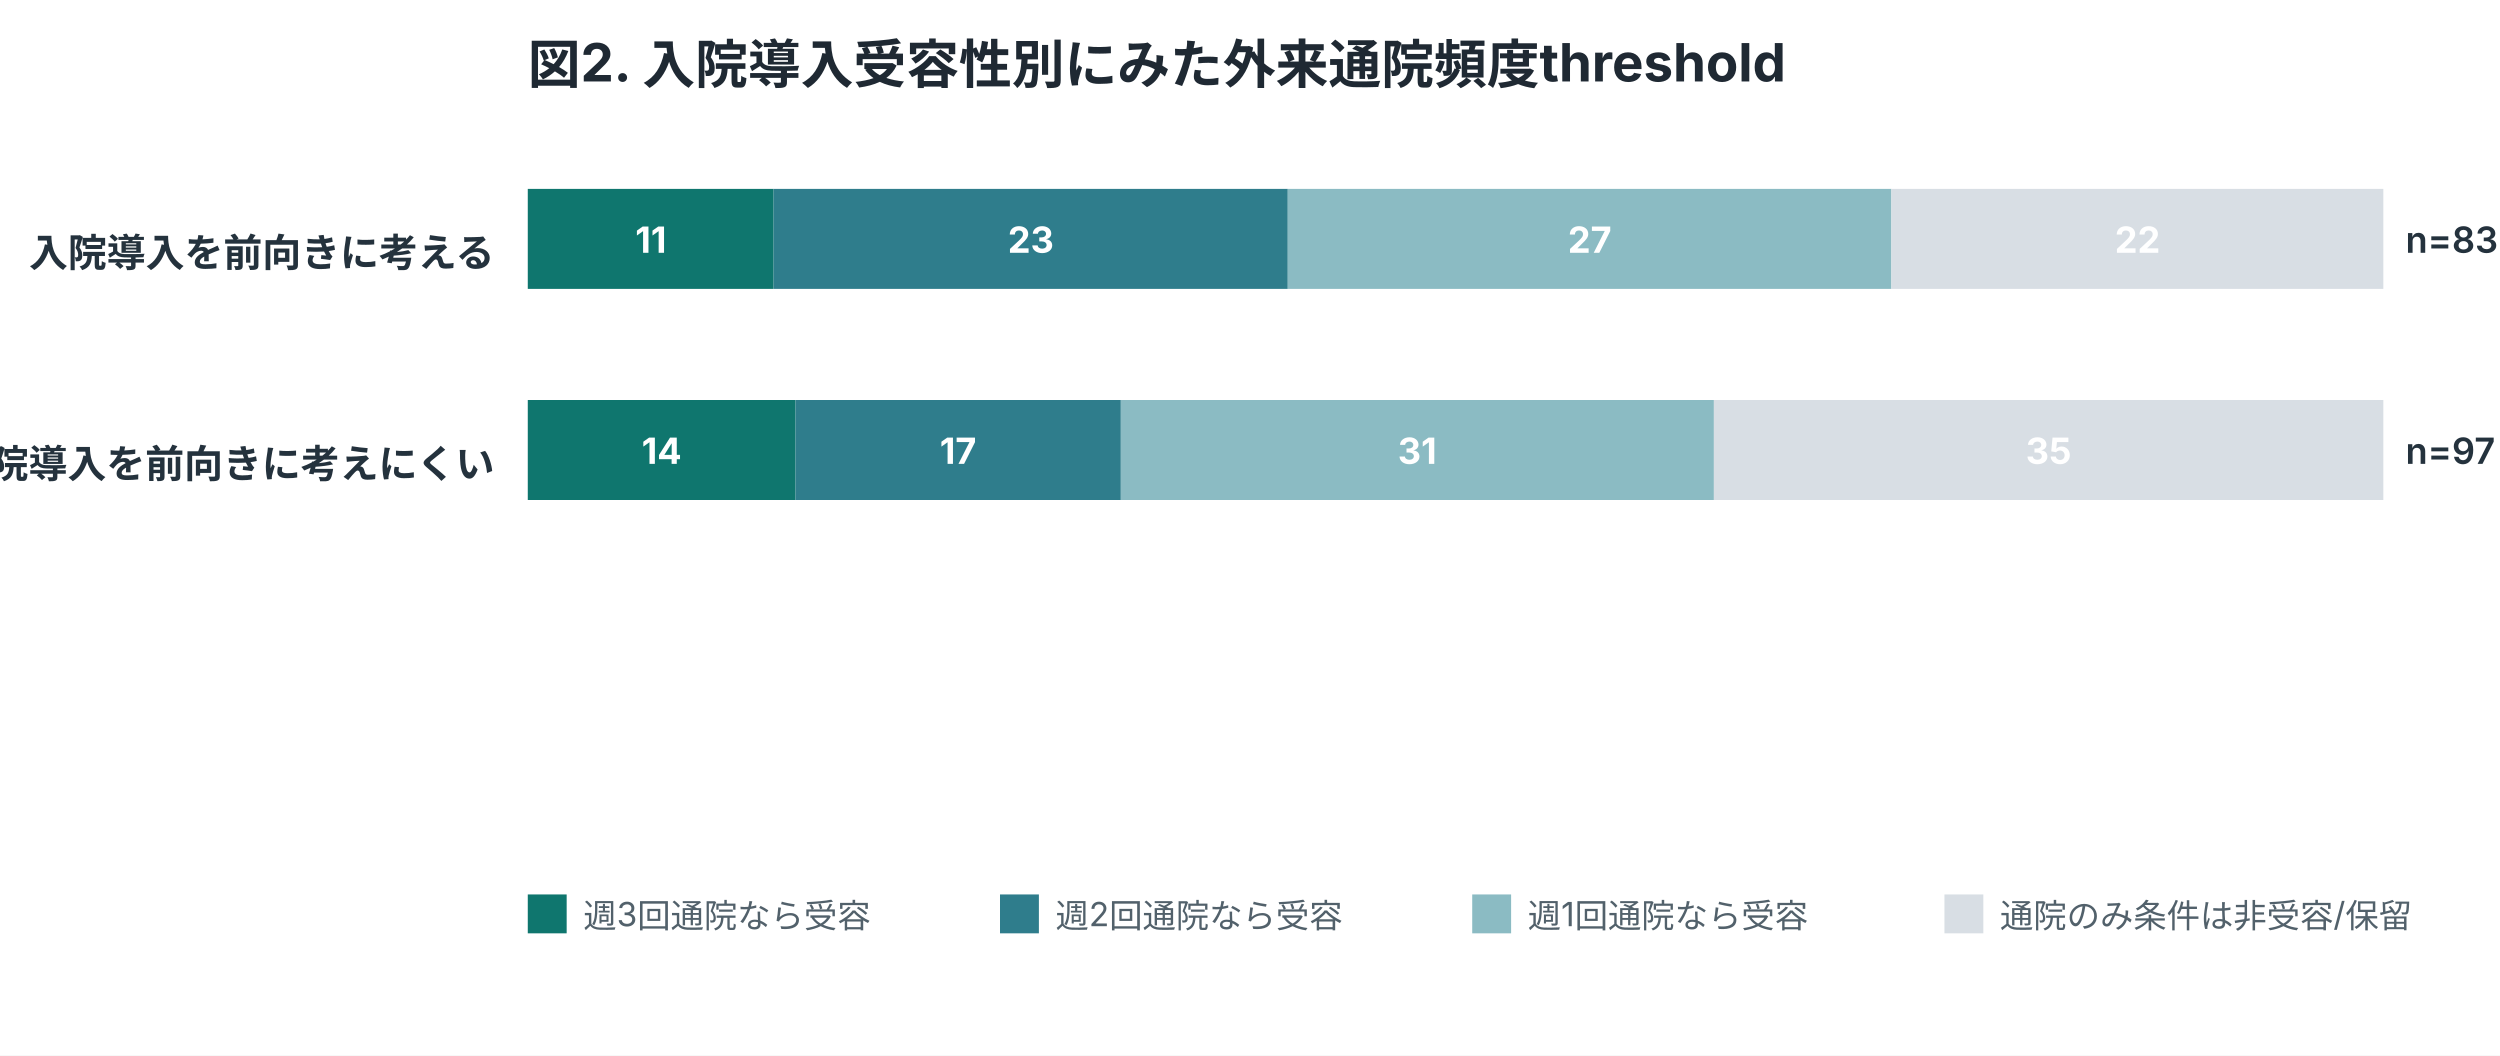
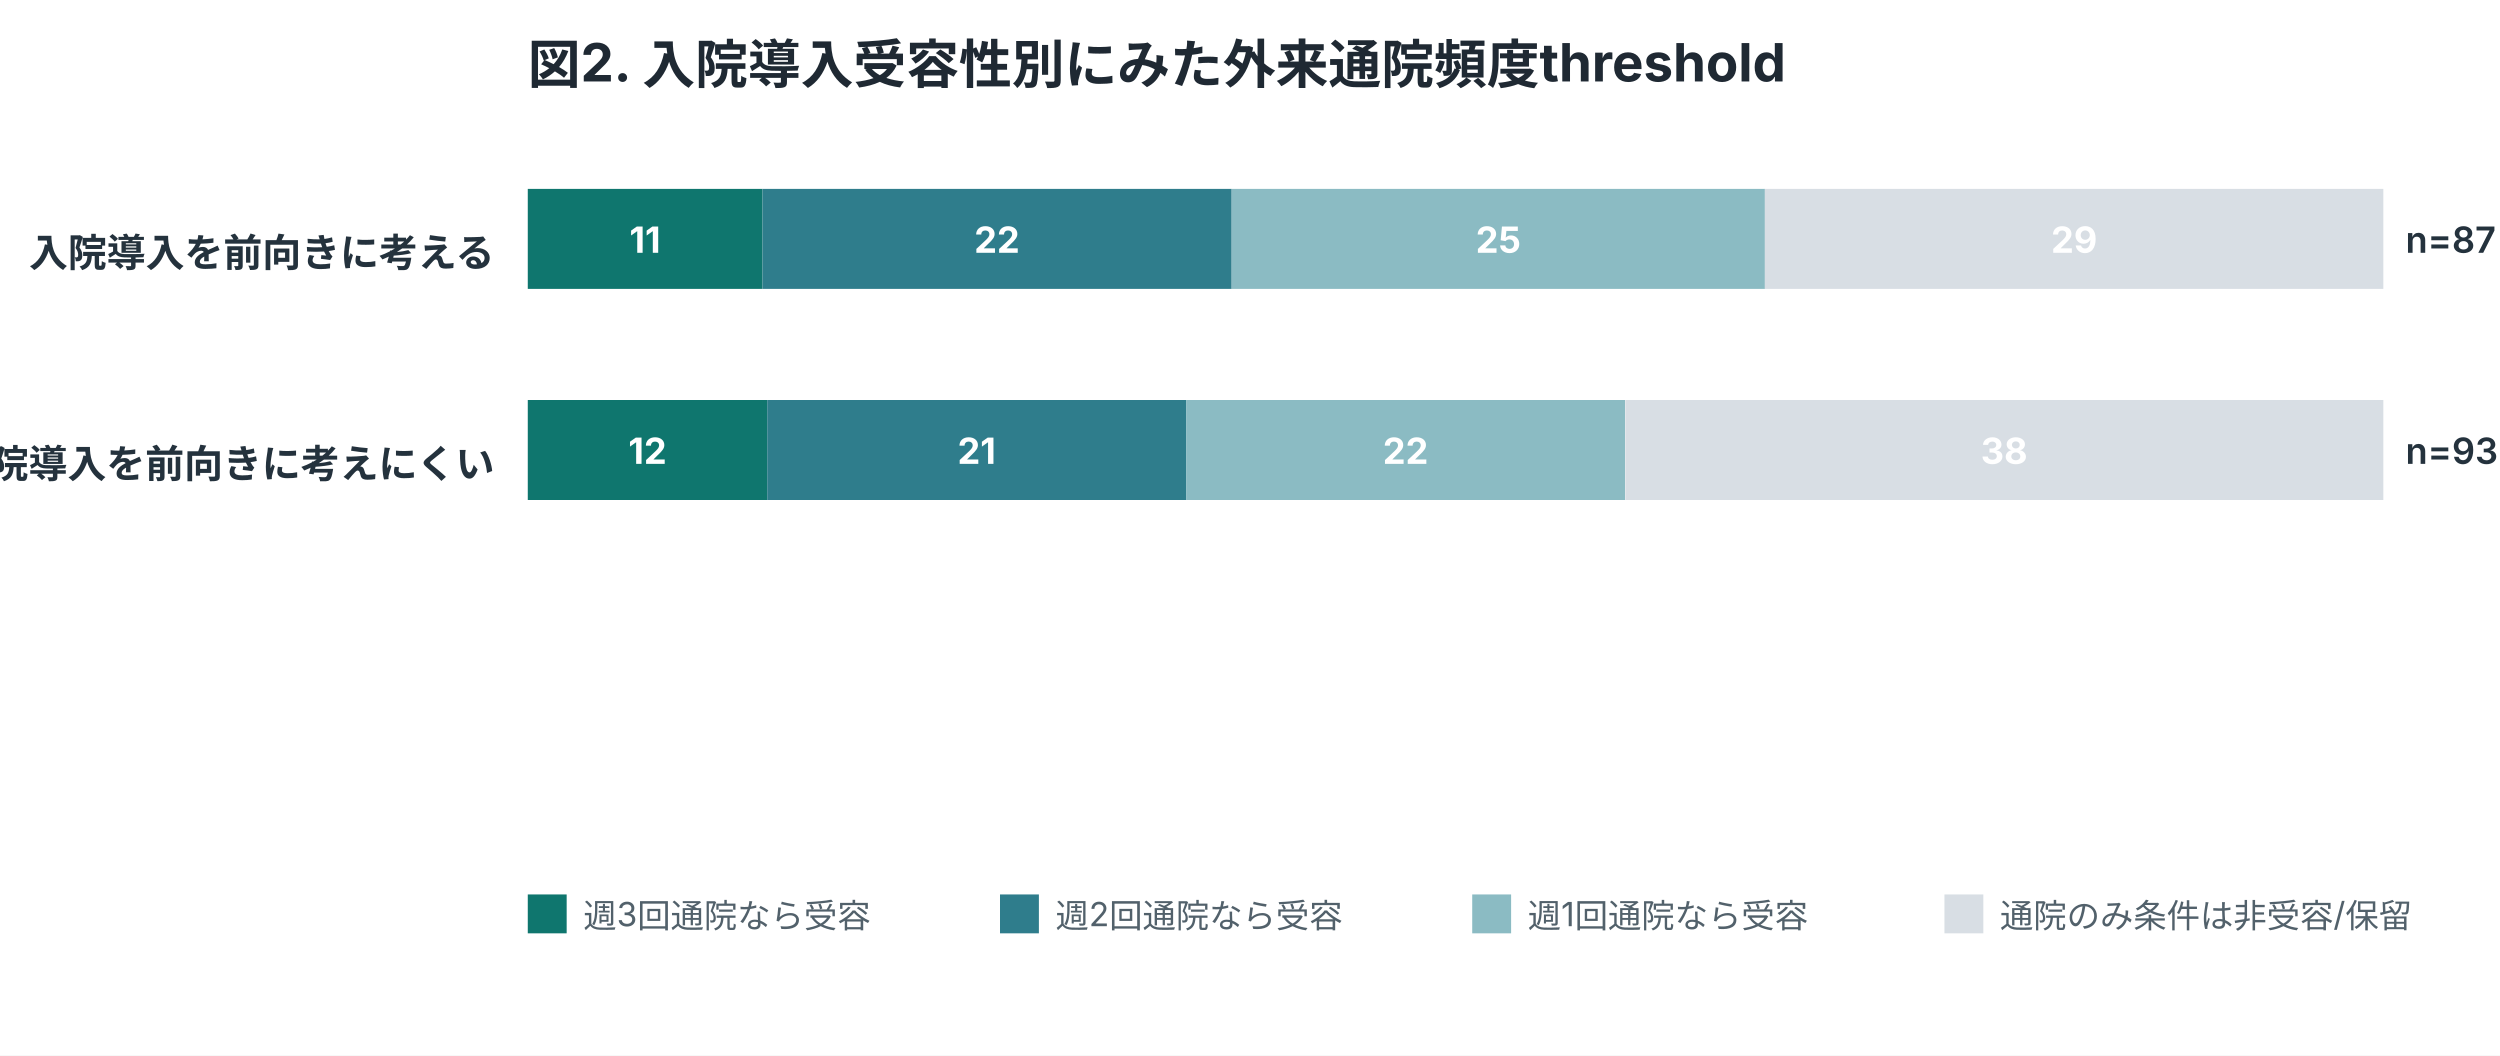
<svg xmlns="http://www.w3.org/2000/svg" width="900" height="380" viewBox="0 0 900 380" role="img">
  <style>
.title{font:700 19px -apple-system,BlinkMacSystemFont,"Segoe UI",sans-serif;fill:#1f2933}
.label{font:600 14px -apple-system,BlinkMacSystemFont,"Segoe UI",sans-serif;fill:#24323d}
.num{font:600 13px -apple-system,BlinkMacSystemFont,"Segoe UI",sans-serif;fill:#24323d}
.axis,.legend,.note{font:12px -apple-system,BlinkMacSystemFont,"Segoe UI",sans-serif;fill:#52616b}
.inside{font:700 13px -apple-system,BlinkMacSystemFont,"Segoe UI",sans-serif;fill:white}
.big{font:700 34px -apple-system,BlinkMacSystemFont,"Segoe UI",sans-serif;fill:#1f2933}
</style>
  <rect width="100%" height="100%" fill="white" />
  <text x="190" y="30" class="title">図2. 入院導入受容性別にみた外来通院頻度threshold</text>
  <text x="178" y="96" text-anchor="end" class="label">入院導入を前向きに考える</text>
-   <rect x="190.0" y="68" width="88.5" height="36" fill="#0f766e" />
-   <text x="234.3" y="91" text-anchor="middle" class="inside">11</text>
-   <rect x="278.5" y="68" width="185.1" height="36" fill="#2f7d8c" />
-   <text x="371.1" y="91" text-anchor="middle" class="inside">23</text>
-   <rect x="463.6" y="68" width="217.3" height="36" fill="#8bbbc3" />
-   <text x="572.3" y="91" text-anchor="middle" class="inside">27</text>
-   <rect x="680.9" y="68" width="177.1" height="36" fill="#d8dee4" />
-   <text x="769.5" y="91" text-anchor="middle" class="inside">22</text>
-   <text x="866" y="91" class="num">n=83</text>
+   <rect x="190.0" y="68" width="84.5" height="36" fill="#0f766e" />
+   <text x="232.2" y="91" text-anchor="middle" class="inside">11</text>
+   <rect x="274.5" y="68" width="168.9" height="36" fill="#2f7d8c" />
+   <text x="358.9" y="91" text-anchor="middle" class="inside">22</text>
+   <rect x="443.4" y="68" width="192.0" height="36" fill="#8bbbc3" />
+   <text x="539.4" y="91" text-anchor="middle" class="inside">25</text>
+   <rect x="635.3" y="68" width="222.7" height="36" fill="#d8dee4" />
+   <text x="746.7" y="91" text-anchor="middle" class="inside">29</text>
+   <text x="866" y="91" class="num">n=87</text>
  <text x="178" y="172" text-anchor="end" class="label">入院導入を前向きに考えにくい</text>
-   <rect x="190.0" y="144" width="96.4" height="36" fill="#0f766e" />
-   <text x="238.2" y="167" text-anchor="middle" class="inside">14</text>
-   <rect x="286.4" y="144" width="117.1" height="36" fill="#2f7d8c" />
-   <text x="344.9" y="167" text-anchor="middle" class="inside">17</text>
-   <rect x="403.5" y="144" width="213.5" height="36" fill="#8bbbc3" />
-   <text x="510.2" y="167" text-anchor="middle" class="inside">31</text>
-   <rect x="617.0" y="144" width="241.0" height="36" fill="#d8dee4" />
-   <text x="737.5" y="167" text-anchor="middle" class="inside">35</text>
-   <text x="866" y="167" class="num">n=97</text>
+   <rect x="190.0" y="144" width="86.2" height="36" fill="#0f766e" />
+   <text x="233.1" y="167" text-anchor="middle" class="inside">12</text>
+   <rect x="276.2" y="144" width="150.8" height="36" fill="#2f7d8c" />
+   <text x="351.6" y="167" text-anchor="middle" class="inside">21</text>
+   <rect x="427.0" y="144" width="158.0" height="36" fill="#8bbbc3" />
+   <text x="506.0" y="167" text-anchor="middle" class="inside">22</text>
+   <rect x="585.1" y="144" width="272.9" height="36" fill="#d8dee4" />
+   <text x="721.5" y="167" text-anchor="middle" class="inside">38</text>
+   <text x="866" y="167" class="num">n=93</text>
  <rect x="190" y="322" width="14" height="14" fill="#0f766e" />
  <text x="210" y="334" class="legend">週3回通院なら受容</text>
  <rect x="360" y="322" width="14" height="14" fill="#2f7d8c" />
  <text x="380" y="334" class="legend">週2回通院なら受容</text>
  <rect x="530" y="322" width="14" height="14" fill="#8bbbc3" />
  <text x="550" y="334" class="legend">週1回通院なら受容</text>
  <rect x="700" y="322" width="14" height="14" fill="#d8dee4" />
  <text x="720" y="334" class="legend">通院のみ条件は非受容/保留</text>
</svg>
